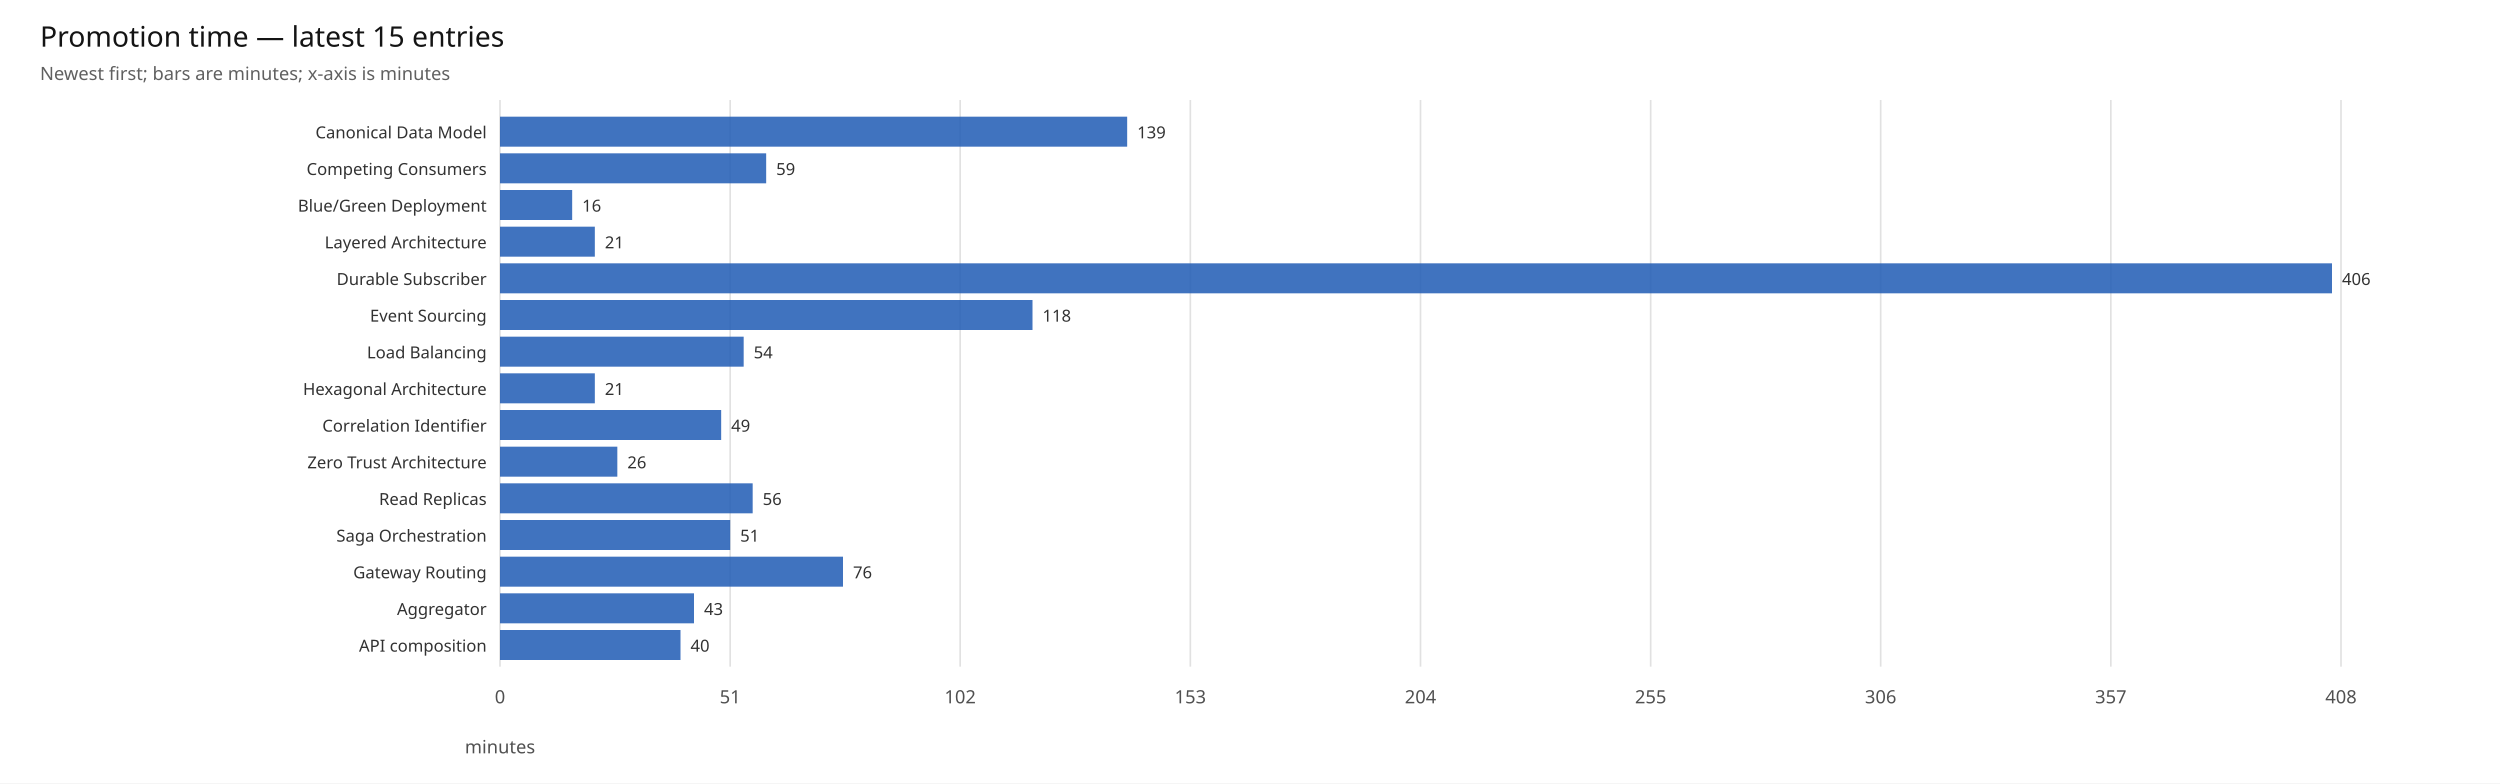
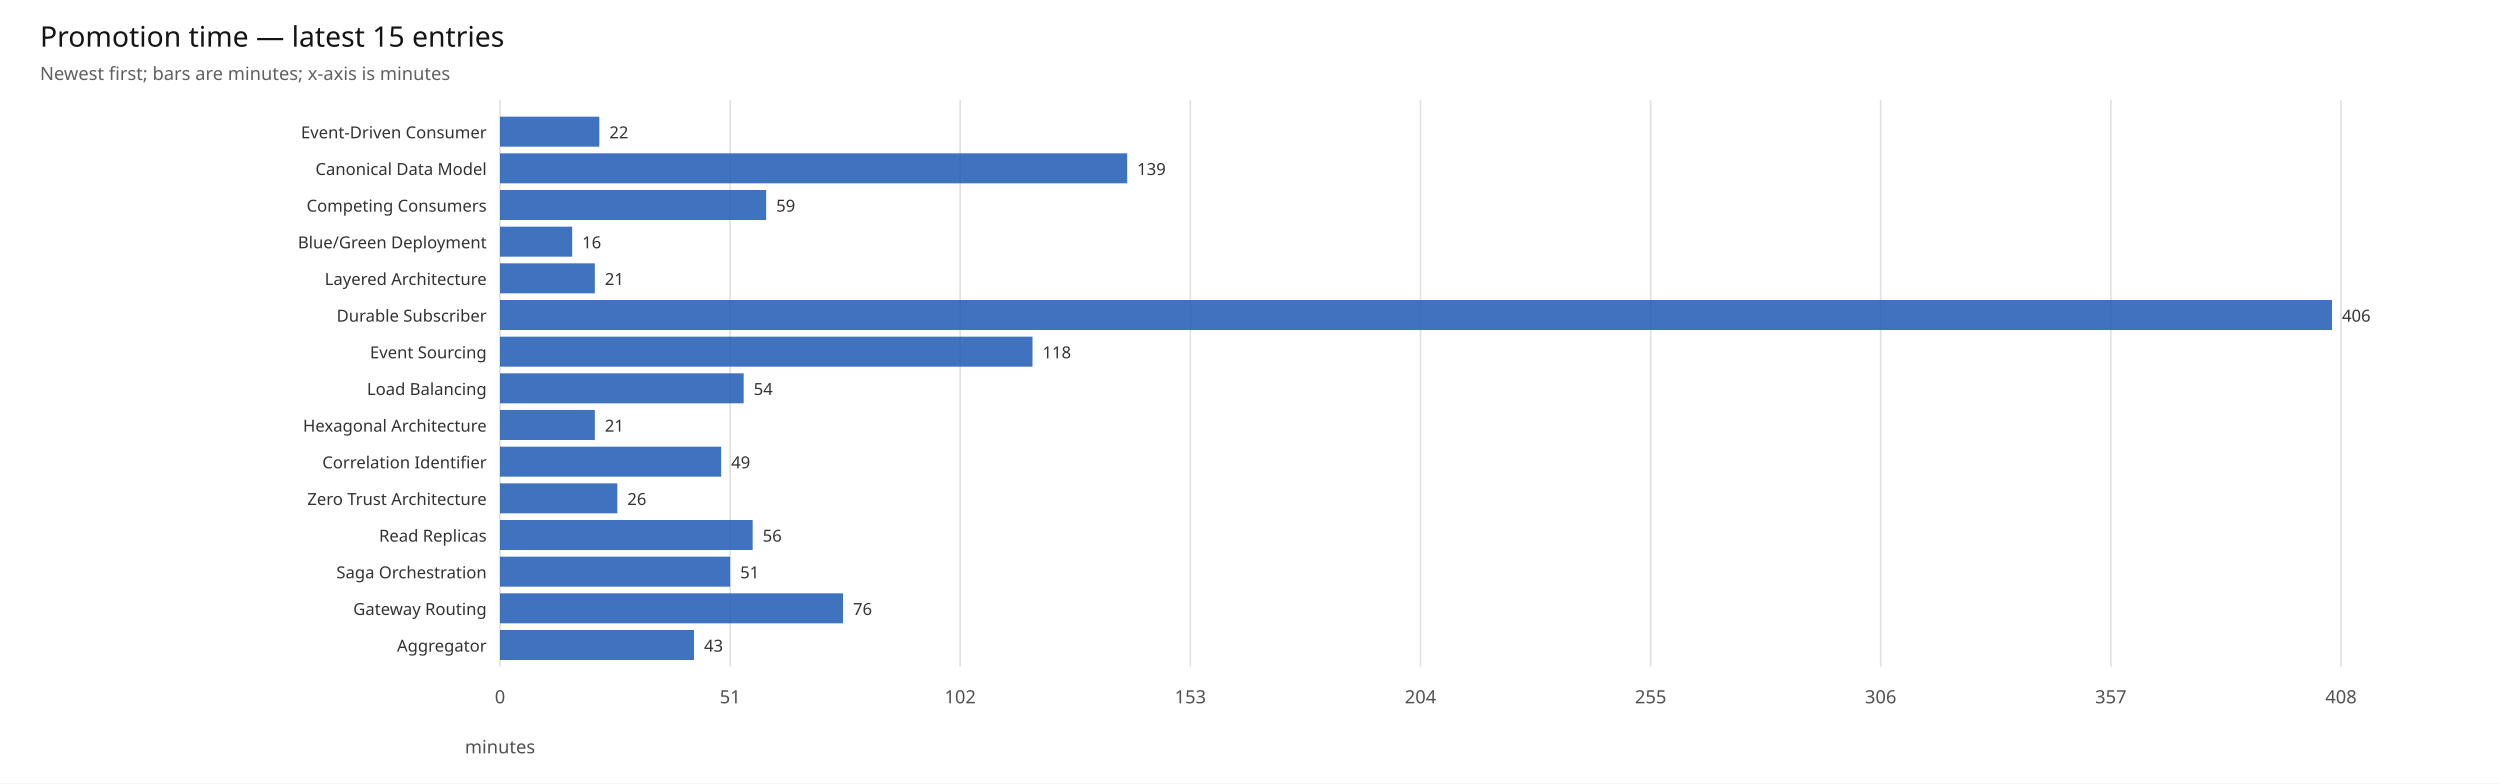
<svg xmlns="http://www.w3.org/2000/svg" width="1500" height="470" viewBox="0 0 1500 470">
  <rect width="100%" height="100%" fill="white" />
  <text x="24" y="28" font-family="Verdana" font-size="17" fill="#141414">Promotion time — latest 15 entries</text>
  <text x="24" y="48" font-family="Verdana" font-size="11" fill="#606060">Newest first; bars are minutes; x-axis is minutes</text>
  <line x1="300.0" y1="60" x2="300.0" y2="400" stroke="#e1e1e1" />
  <text x="300.0" y="422" text-anchor="middle" font-family="Verdana" font-size="11" fill="#505050">0</text>
  <line x1="438.1" y1="60" x2="438.1" y2="400" stroke="#e1e1e1" />
  <text x="438.1" y="422" text-anchor="middle" font-family="Verdana" font-size="11" fill="#505050">51</text>
  <line x1="576.1" y1="60" x2="576.1" y2="400" stroke="#e1e1e1" />
  <text x="576.1" y="422" text-anchor="middle" font-family="Verdana" font-size="11" fill="#505050">102</text>
  <line x1="714.2" y1="60" x2="714.2" y2="400" stroke="#e1e1e1" />
  <text x="714.2" y="422" text-anchor="middle" font-family="Verdana" font-size="11" fill="#505050">153</text>
  <line x1="852.3" y1="60" x2="852.3" y2="400" stroke="#e1e1e1" />
  <text x="852.3" y="422" text-anchor="middle" font-family="Verdana" font-size="11" fill="#505050">204</text>
  <line x1="990.4" y1="60" x2="990.4" y2="400" stroke="#e1e1e1" />
  <text x="990.4" y="422" text-anchor="middle" font-family="Verdana" font-size="11" fill="#505050">255</text>
  <line x1="1128.4" y1="60" x2="1128.4" y2="400" stroke="#e1e1e1" />
  <text x="1128.4" y="422" text-anchor="middle" font-family="Verdana" font-size="11" fill="#505050">306</text>
  <line x1="1266.5" y1="60" x2="1266.5" y2="400" stroke="#e1e1e1" />
  <text x="1266.5" y="422" text-anchor="middle" font-family="Verdana" font-size="11" fill="#505050">357</text>
  <line x1="1404.6" y1="60" x2="1404.6" y2="400" stroke="#e1e1e1" />
  <text x="1404.6" y="422" text-anchor="middle" font-family="Verdana" font-size="11" fill="#505050">408</text>
-   <rect x="300" y="70" width="376.3" height="18" fill="#1e5ab4" opacity="0.85" />
-   <text x="292" y="83" text-anchor="end" font-family="Verdana" font-size="10" fill="#323232">Canonical Data Model</text>
-   <text x="682.3" y="83" font-family="Verdana" font-size="10" fill="#323232">139</text>
-   <rect x="300" y="92" width="159.7" height="18" fill="#1e5ab4" opacity="0.85" />
-   <text x="292" y="105" text-anchor="end" font-family="Verdana" font-size="10" fill="#323232">Competing Consumers</text>
-   <text x="465.7" y="105" font-family="Verdana" font-size="10" fill="#323232">59</text>
-   <rect x="300" y="114" width="43.3" height="18" fill="#1e5ab4" opacity="0.85" />
-   <text x="292" y="127" text-anchor="end" font-family="Verdana" font-size="10" fill="#323232">Blue/Green Deployment</text>
-   <text x="349.3" y="127" font-family="Verdana" font-size="10" fill="#323232">16</text>
-   <rect x="300" y="136" width="56.9" height="18" fill="#1e5ab4" opacity="0.85" />
-   <text x="292" y="149" text-anchor="end" font-family="Verdana" font-size="10" fill="#323232">Layered Architecture</text>
-   <text x="362.9" y="149" font-family="Verdana" font-size="10" fill="#323232">21</text>
-   <rect x="300" y="158" width="1099.2" height="18" fill="#1e5ab4" opacity="0.85" />
-   <text x="292" y="171" text-anchor="end" font-family="Verdana" font-size="10" fill="#323232">Durable Subscriber</text>
-   <text x="1405.2" y="171" font-family="Verdana" font-size="10" fill="#323232">406</text>
-   <rect x="300" y="180" width="319.5" height="18" fill="#1e5ab4" opacity="0.85" />
-   <text x="292" y="193" text-anchor="end" font-family="Verdana" font-size="10" fill="#323232">Event Sourcing</text>
-   <text x="625.5" y="193" font-family="Verdana" font-size="10" fill="#323232">118</text>
-   <rect x="300" y="202" width="146.2" height="18" fill="#1e5ab4" opacity="0.85" />
-   <text x="292" y="215" text-anchor="end" font-family="Verdana" font-size="10" fill="#323232">Load Balancing</text>
-   <text x="452.2" y="215" font-family="Verdana" font-size="10" fill="#323232">54</text>
-   <rect x="300" y="224" width="56.9" height="18" fill="#1e5ab4" opacity="0.85" />
-   <text x="292" y="237" text-anchor="end" font-family="Verdana" font-size="10" fill="#323232">Hexagonal Architecture</text>
-   <text x="362.9" y="237" font-family="Verdana" font-size="10" fill="#323232">21</text>
-   <rect x="300" y="246" width="132.7" height="18" fill="#1e5ab4" opacity="0.85" />
-   <text x="292" y="259" text-anchor="end" font-family="Verdana" font-size="10" fill="#323232">Correlation Identifier</text>
-   <text x="438.7" y="259" font-family="Verdana" font-size="10" fill="#323232">49</text>
-   <rect x="300" y="268" width="70.4" height="18" fill="#1e5ab4" opacity="0.85" />
-   <text x="292" y="281" text-anchor="end" font-family="Verdana" font-size="10" fill="#323232">Zero Trust Architecture</text>
-   <text x="376.4" y="281" font-family="Verdana" font-size="10" fill="#323232">26</text>
-   <rect x="300" y="290" width="151.6" height="18" fill="#1e5ab4" opacity="0.85" />
-   <text x="292" y="303" text-anchor="end" font-family="Verdana" font-size="10" fill="#323232">Read Replicas</text>
-   <text x="457.6" y="303" font-family="Verdana" font-size="10" fill="#323232">56</text>
-   <rect x="300" y="312" width="138.1" height="18" fill="#1e5ab4" opacity="0.85" />
-   <text x="292" y="325" text-anchor="end" font-family="Verdana" font-size="10" fill="#323232">Saga Orchestration</text>
-   <text x="444.1" y="325" font-family="Verdana" font-size="10" fill="#323232">51</text>
-   <rect x="300" y="334" width="205.8" height="18" fill="#1e5ab4" opacity="0.85" />
-   <text x="292" y="347" text-anchor="end" font-family="Verdana" font-size="10" fill="#323232">Gateway Routing</text>
-   <text x="511.8" y="347" font-family="Verdana" font-size="10" fill="#323232">76</text>
-   <rect x="300" y="356" width="116.4" height="18" fill="#1e5ab4" opacity="0.85" />
-   <text x="292" y="369" text-anchor="end" font-family="Verdana" font-size="10" fill="#323232">Aggregator</text>
-   <text x="422.4" y="369" font-family="Verdana" font-size="10" fill="#323232">43</text>
-   <rect x="300" y="378" width="108.3" height="18" fill="#1e5ab4" opacity="0.85" />
-   <text x="292" y="391" text-anchor="end" font-family="Verdana" font-size="10" fill="#323232">API composition</text>
-   <text x="414.3" y="391" font-family="Verdana" font-size="10" fill="#323232">40</text>
+   <rect x="300" y="70" width="59.6" height="18" fill="#1e5ab4" opacity="0.85" />
+   <text x="292" y="83" text-anchor="end" font-family="Verdana" font-size="10" fill="#323232">Event-Driven Consumer</text>
+   <text x="365.6" y="83" font-family="Verdana" font-size="10" fill="#323232">22</text>
+   <rect x="300" y="92" width="376.3" height="18" fill="#1e5ab4" opacity="0.85" />
+   <text x="292" y="105" text-anchor="end" font-family="Verdana" font-size="10" fill="#323232">Canonical Data Model</text>
+   <text x="682.3" y="105" font-family="Verdana" font-size="10" fill="#323232">139</text>
+   <rect x="300" y="114" width="159.7" height="18" fill="#1e5ab4" opacity="0.85" />
+   <text x="292" y="127" text-anchor="end" font-family="Verdana" font-size="10" fill="#323232">Competing Consumers</text>
+   <text x="465.7" y="127" font-family="Verdana" font-size="10" fill="#323232">59</text>
+   <rect x="300" y="136" width="43.3" height="18" fill="#1e5ab4" opacity="0.85" />
+   <text x="292" y="149" text-anchor="end" font-family="Verdana" font-size="10" fill="#323232">Blue/Green Deployment</text>
+   <text x="349.3" y="149" font-family="Verdana" font-size="10" fill="#323232">16</text>
+   <rect x="300" y="158" width="56.9" height="18" fill="#1e5ab4" opacity="0.85" />
+   <text x="292" y="171" text-anchor="end" font-family="Verdana" font-size="10" fill="#323232">Layered Architecture</text>
+   <text x="362.9" y="171" font-family="Verdana" font-size="10" fill="#323232">21</text>
+   <rect x="300" y="180" width="1099.2" height="18" fill="#1e5ab4" opacity="0.85" />
+   <text x="292" y="193" text-anchor="end" font-family="Verdana" font-size="10" fill="#323232">Durable Subscriber</text>
+   <text x="1405.2" y="193" font-family="Verdana" font-size="10" fill="#323232">406</text>
+   <rect x="300" y="202" width="319.5" height="18" fill="#1e5ab4" opacity="0.85" />
+   <text x="292" y="215" text-anchor="end" font-family="Verdana" font-size="10" fill="#323232">Event Sourcing</text>
+   <text x="625.5" y="215" font-family="Verdana" font-size="10" fill="#323232">118</text>
+   <rect x="300" y="224" width="146.2" height="18" fill="#1e5ab4" opacity="0.85" />
+   <text x="292" y="237" text-anchor="end" font-family="Verdana" font-size="10" fill="#323232">Load Balancing</text>
+   <text x="452.2" y="237" font-family="Verdana" font-size="10" fill="#323232">54</text>
+   <rect x="300" y="246" width="56.9" height="18" fill="#1e5ab4" opacity="0.85" />
+   <text x="292" y="259" text-anchor="end" font-family="Verdana" font-size="10" fill="#323232">Hexagonal Architecture</text>
+   <text x="362.9" y="259" font-family="Verdana" font-size="10" fill="#323232">21</text>
+   <rect x="300" y="268" width="132.7" height="18" fill="#1e5ab4" opacity="0.85" />
+   <text x="292" y="281" text-anchor="end" font-family="Verdana" font-size="10" fill="#323232">Correlation Identifier</text>
+   <text x="438.7" y="281" font-family="Verdana" font-size="10" fill="#323232">49</text>
+   <rect x="300" y="290" width="70.4" height="18" fill="#1e5ab4" opacity="0.85" />
+   <text x="292" y="303" text-anchor="end" font-family="Verdana" font-size="10" fill="#323232">Zero Trust Architecture</text>
+   <text x="376.4" y="303" font-family="Verdana" font-size="10" fill="#323232">26</text>
+   <rect x="300" y="312" width="151.6" height="18" fill="#1e5ab4" opacity="0.85" />
+   <text x="292" y="325" text-anchor="end" font-family="Verdana" font-size="10" fill="#323232">Read Replicas</text>
+   <text x="457.6" y="325" font-family="Verdana" font-size="10" fill="#323232">56</text>
+   <rect x="300" y="334" width="138.1" height="18" fill="#1e5ab4" opacity="0.85" />
+   <text x="292" y="347" text-anchor="end" font-family="Verdana" font-size="10" fill="#323232">Saga Orchestration</text>
+   <text x="444.1" y="347" font-family="Verdana" font-size="10" fill="#323232">51</text>
+   <rect x="300" y="356" width="205.8" height="18" fill="#1e5ab4" opacity="0.85" />
+   <text x="292" y="369" text-anchor="end" font-family="Verdana" font-size="10" fill="#323232">Gateway Routing</text>
+   <text x="511.8" y="369" font-family="Verdana" font-size="10" fill="#323232">76</text>
+   <rect x="300" y="378" width="116.4" height="18" fill="#1e5ab4" opacity="0.85" />
+   <text x="292" y="391" text-anchor="end" font-family="Verdana" font-size="10" fill="#323232">Aggregator</text>
+   <text x="422.4" y="391" font-family="Verdana" font-size="10" fill="#323232">43</text>
  <text x="300" y="452" text-anchor="middle" font-family="Verdana" font-size="11" fill="#505050">minutes</text>
</svg>
